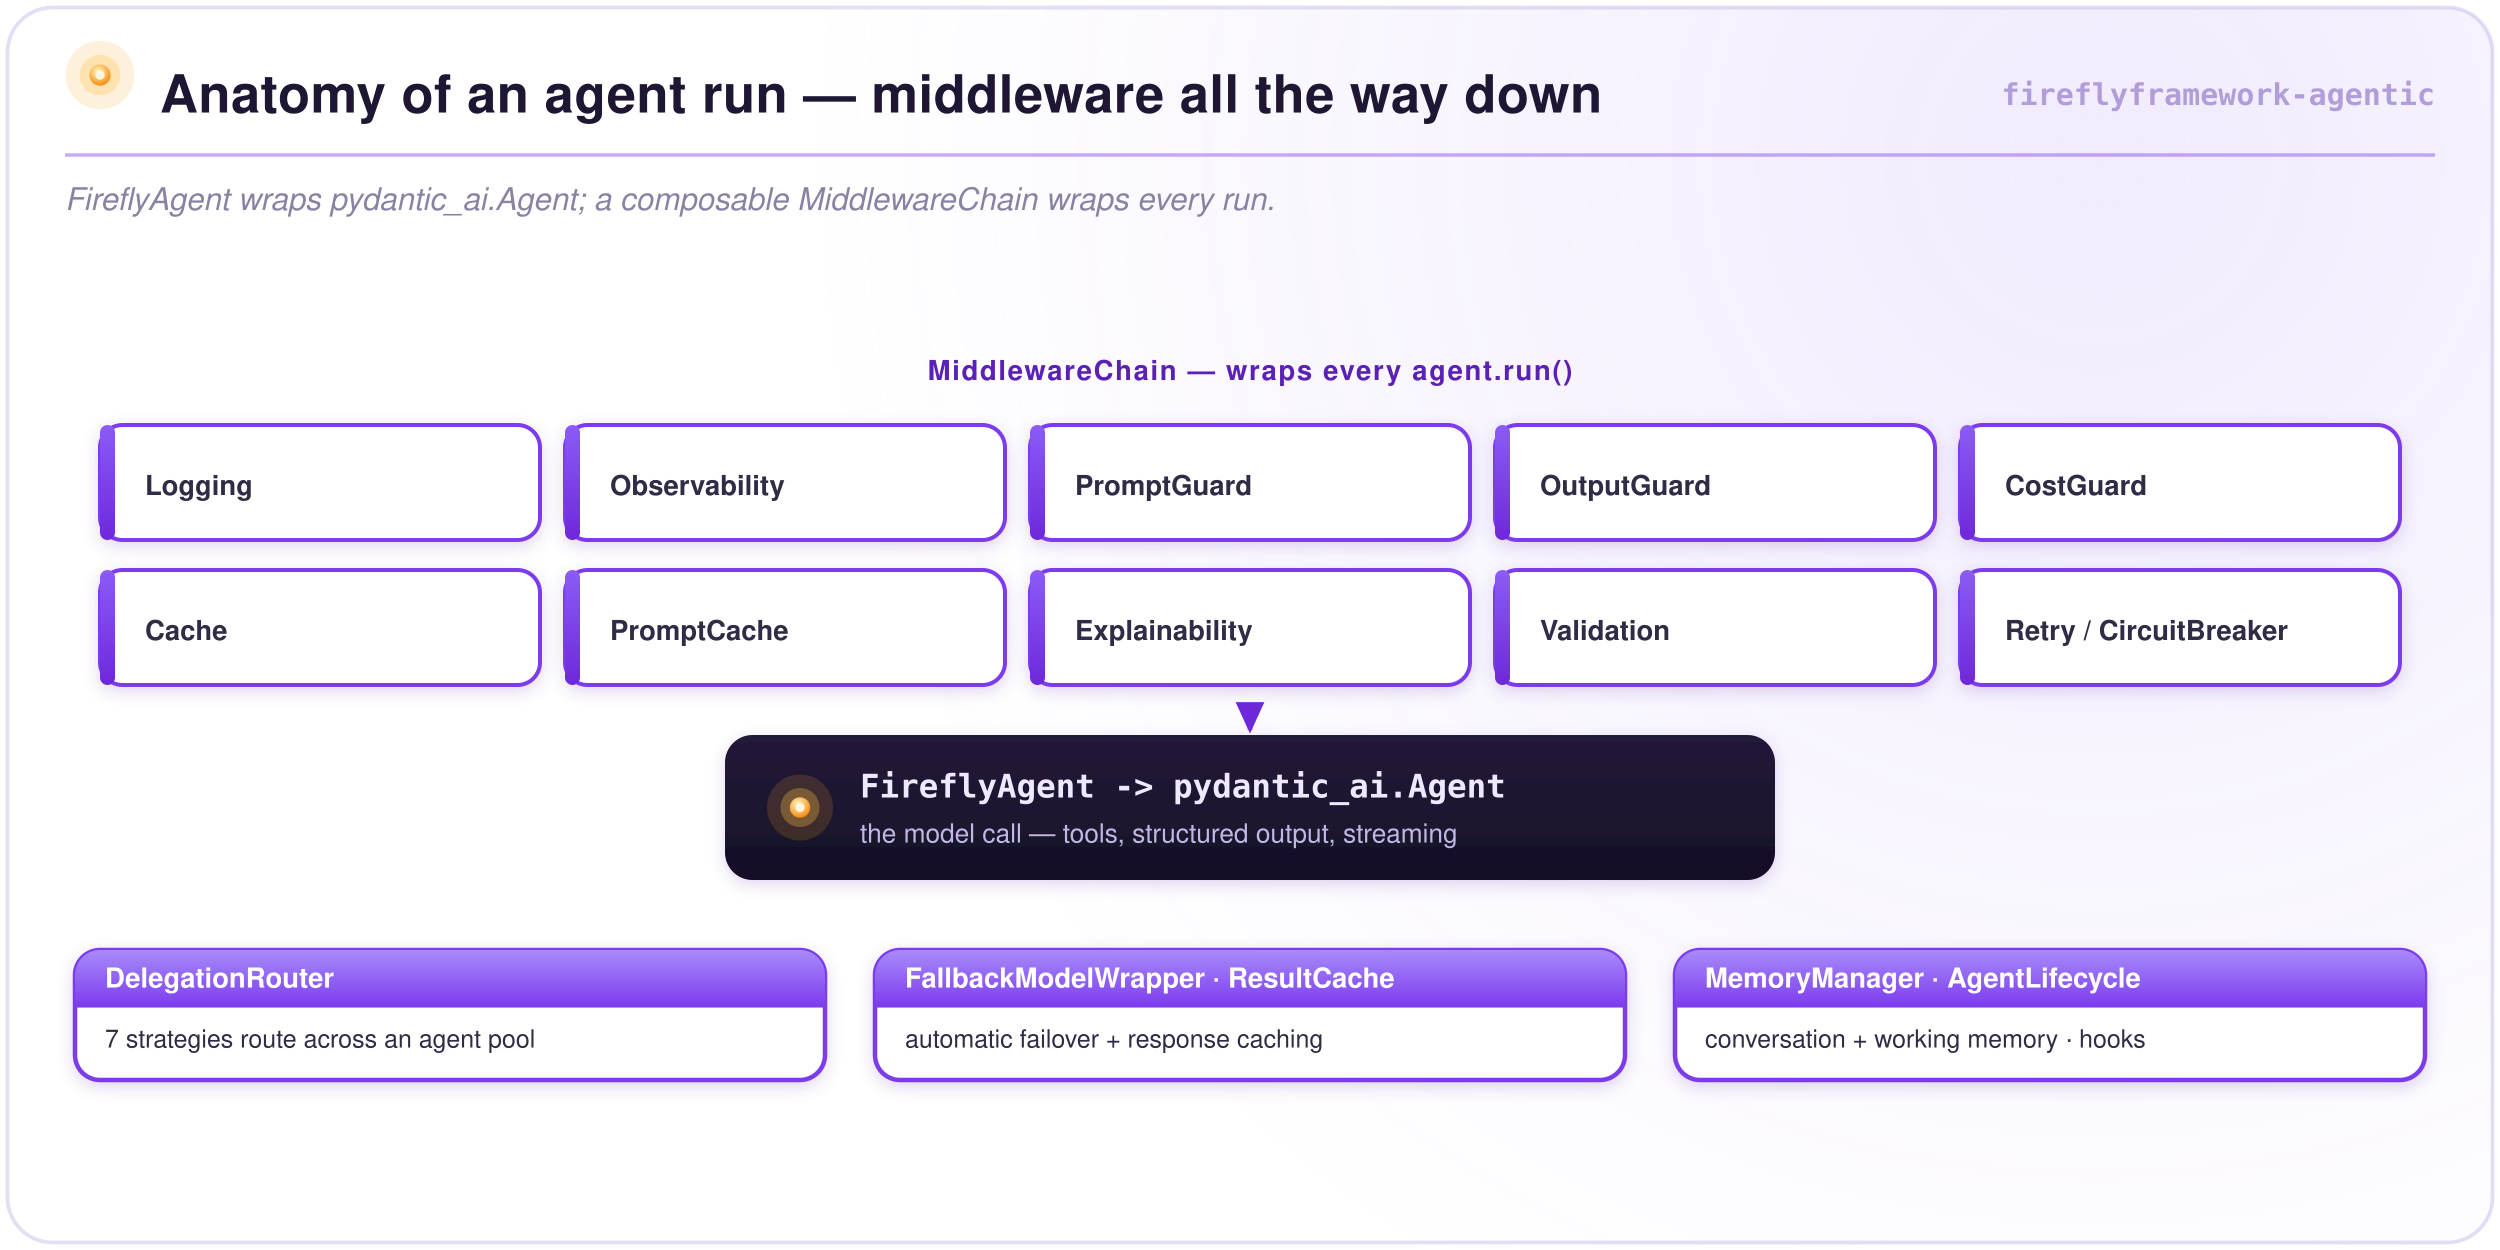
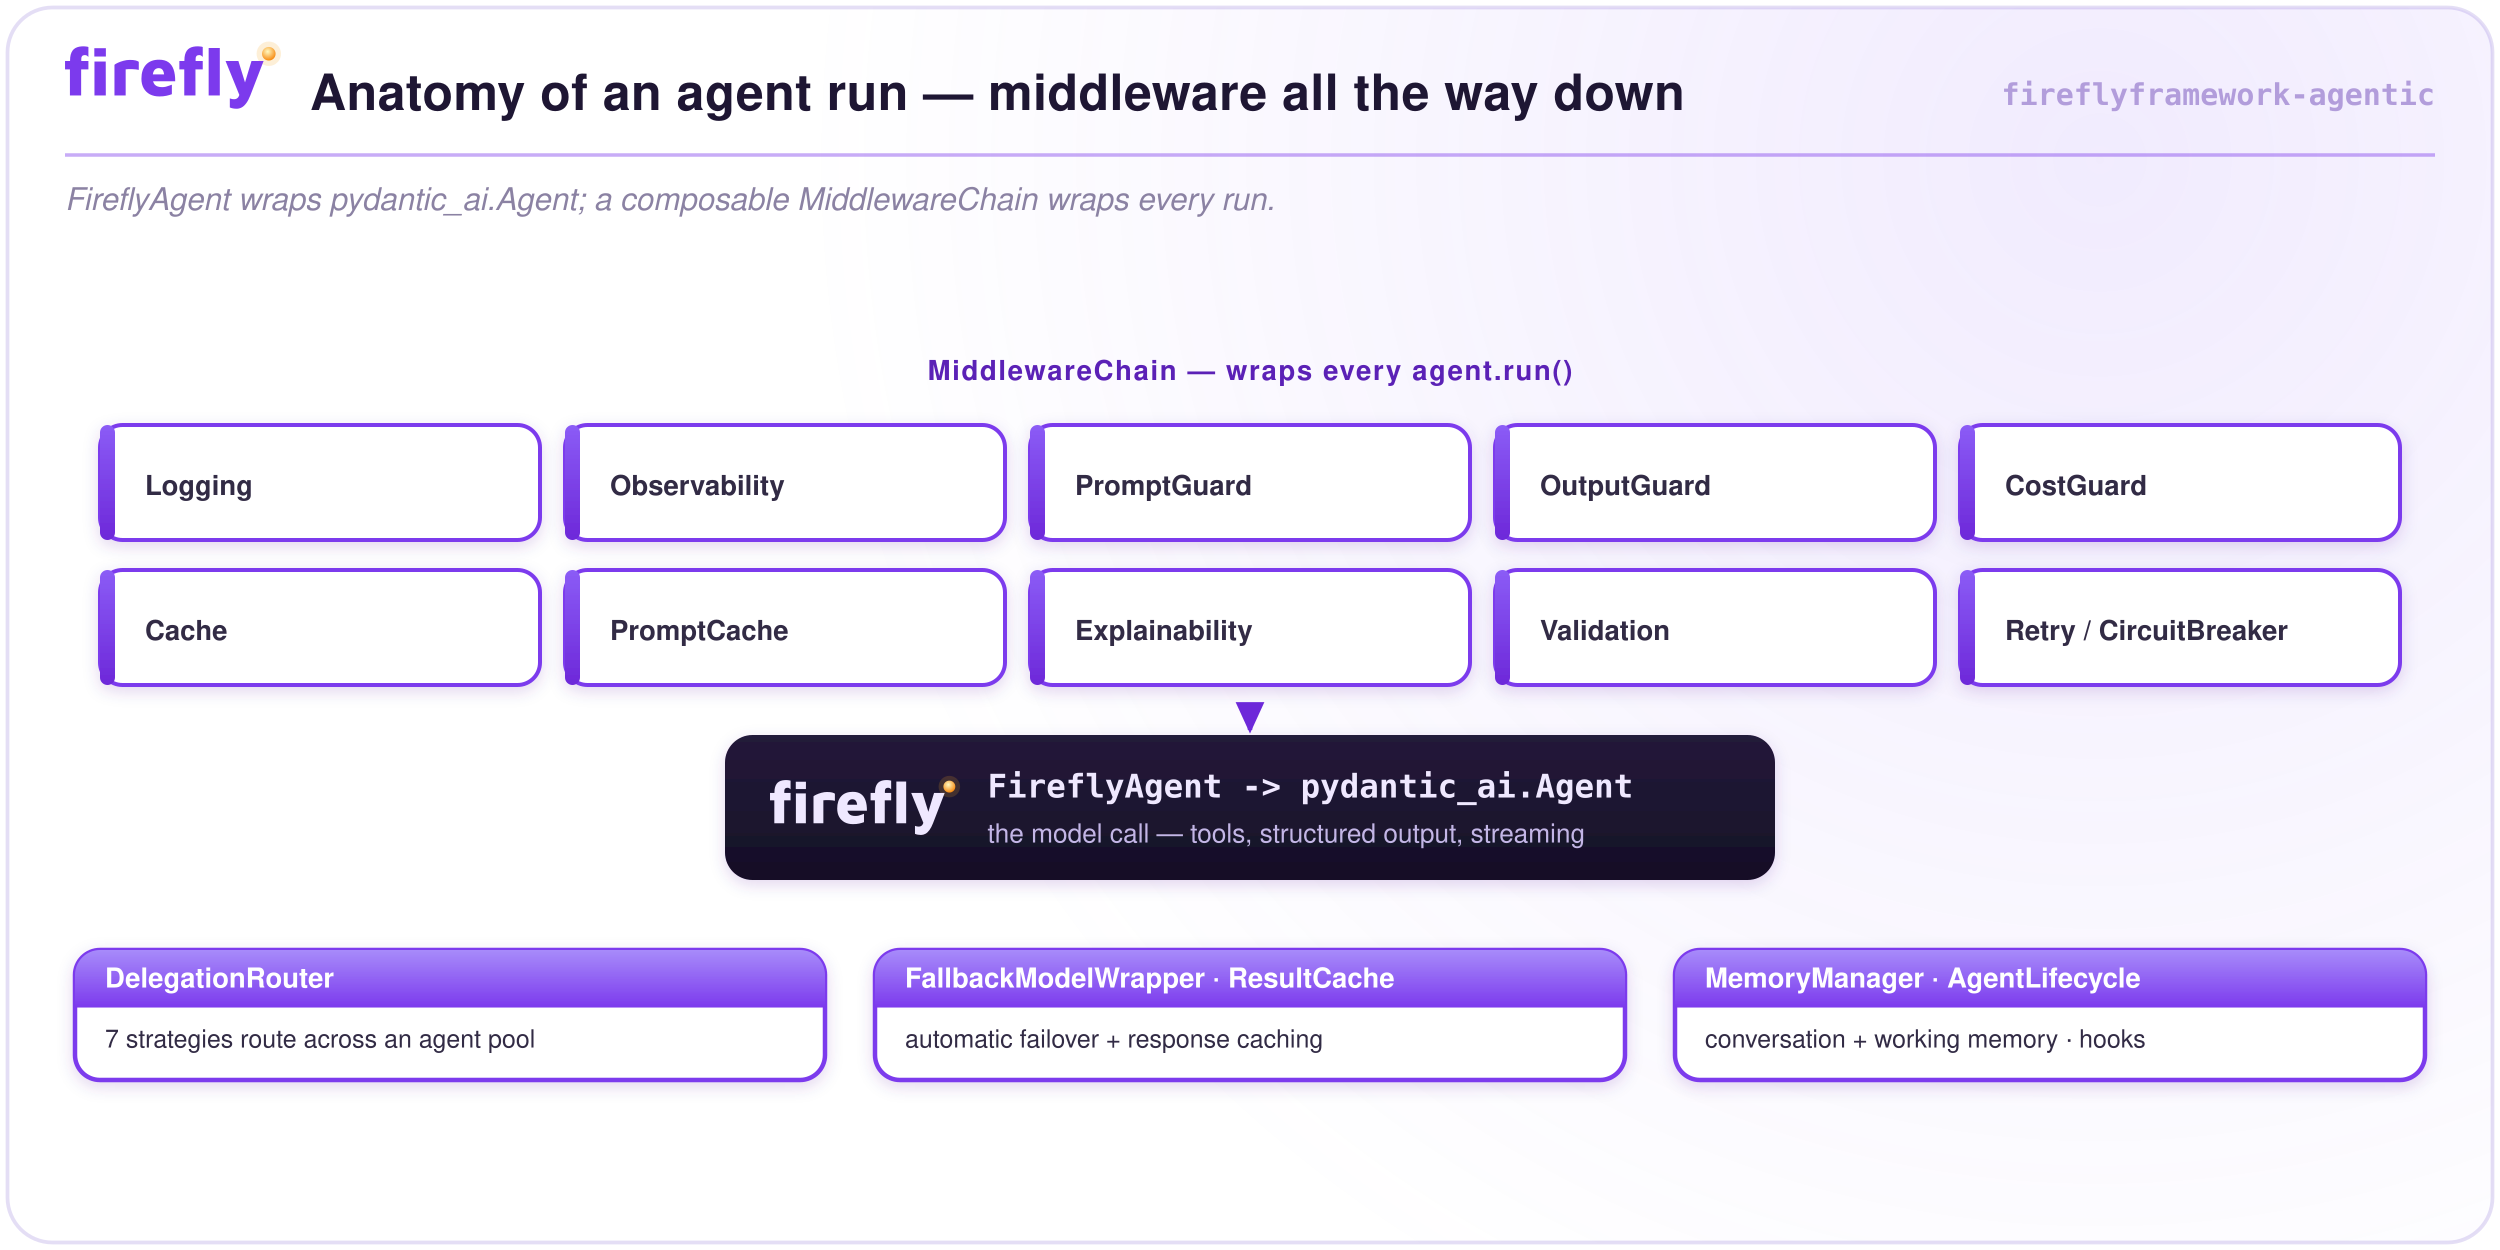
<svg xmlns="http://www.w3.org/2000/svg" width="1000" height="500" viewBox="0 0 1000 500" role="img" aria-label="Firefly Agentic agent anatomy: a FireflyAgent wrapping pydantic_ai.Agent inside a ten-stage middleware chain." font-family="-apple-system,'Segoe UI',Helvetica,Arial,sans-serif">
  <defs>
    <linearGradient id="hdr" x1="0" y1="0" x2="0" y2="1">
      <stop offset="0" stop-color="#8b5cf6" />
      <stop offset="1" stop-color="#6d28d9" />
    </linearGradient>
    <linearGradient id="door" x1="0" y1="0" x2="0" y2="1">
      <stop offset="0" stop-color="#a78bfa" />
      <stop offset="1" stop-color="#7c3aed" />
    </linearGradient>
    <linearGradient id="bed" x1="0" y1="0" x2="0" y2="1">
      <stop offset="0" stop-color="#241a3a" />
      <stop offset="1" stop-color="#150f26" />
    </linearGradient>
    <radialGradient id="amb" cx="840" cy="64" r="520" gradientUnits="userSpaceOnUse">
      <stop offset="0" stop-color="#8b5cf6" stop-opacity="0.12" />
      <stop offset="1" stop-color="#8b5cf6" stop-opacity="0" />
    </radialGradient>
    <filter id="sh" x="-25%" y="-25%" width="150%" height="170%">
      <feDropShadow dx="0" dy="2" stdDeviation="3.2" flood-color="#4c1d95" flood-opacity="0.16" />
    </filter>
    <marker id="arr" markerWidth="9" markerHeight="9" refX="6.2" refY="3.2" orient="auto">
      <path d="M0 0L7 3.2L0 6.4Z" fill="#6d28d9" />
    </marker>
    <marker id="arrb" markerWidth="9" markerHeight="9" refX="6.2" refY="3.2" orient="auto">
      <path d="M0 0L7 3.2L0 6.4Z" fill="#6366f1" />
    </marker>
    <marker id="arra" markerWidth="9" markerHeight="9" refX="6.2" refY="3.2" orient="auto">
      <path d="M0 0L7 3.2L0 6.4Z" fill="#c2722a" />
    </marker>
    <g id="fly">
      <circle r="8.5" fill="#a78bfa" opacity="0.10" />
      <circle r="4.6" fill="#c4b5fd" opacity="0.22" />
      <circle r="2.4" fill="#ddd6fe" opacity="0.75" />
      <circle r="1.2" fill="#f5f3ff" />
    </g>
    <g id="ffly">
      <circle r="8.5" fill="#f6a821" opacity="0.10" />
      <circle r="4.6" fill="#ffc24a" opacity="0.22" />
      <circle r="2.4" fill="#ffd980" opacity="0.78" />
      <circle r="1.2" fill="#fff6e0" />
    </g>
    <radialGradient id="dot" cx="42%" cy="34%" r="72%">
      <stop offset="0" stop-color="#FFF9C1" />
      <stop offset="1" stop-color="#F68000" />
    </radialGradient>
  </defs>
  <rect width="1000" height="500" fill="#ffffff" />
  <rect x="3" y="3" width="994" height="494" rx="18" fill="#ffffff" stroke="#e4def5" stroke-width="1.5" />
  <rect x="3" y="3" width="994" height="494" rx="18" fill="url(#amb)" />
-   <g transform="translate(40,30) scale(1.25)">
-     <circle r="11" fill="#f6a821" opacity="0.16" />
-     <circle r="6.5" fill="#ffc24a" opacity="0.30" />
-     <circle r="3.4" fill="url(#dot)" />
-     <circle r="1.5" fill="#fff6e0" />
+   <circle cx="107.52" cy="21.50" r="4.89" fill="#f6a821" opacity="0.18" />
+   <g transform="translate(25.28,11.90) scale(0.1812)">
+     <path d="M14.85 145V87.55H4.05V68.95H15.15V67.6C15.15 62.8 15.6 58.65 16.5 55.15C17.5 51.55 18.85 48.55 20.55 46.15C22.25 43.75 24.35 41.85 26.85 40.45C29.35 39.05 32.1 38.05 35.1 37.45C38.2 36.85 41.55 36.55 45.15 36.55C46.75 36.55 48.55 36.7 50.55 37C52.65 37.2 54.35 37.55 55.65 38.05V59.95C54.55 58.75 53.45 57.8 52.35 57.1C51.25 56.3 49.65 55.9 47.55 55.9C46.35 55.9 45.25 56.1 44.25 56.5C43.35 56.8 42.55 57.3 41.85 58C41.25 58.6 40.75 59.45 40.35 60.55C40.05 61.65 39.9 62.9 39.9 64.3V68.95H55.65V87.55H39.6V145H14.85ZM69 145V70.15H93.9L94.05 145H69ZM68.7 59.2V40.75H94.2V59.2H68.7ZM113.161 145V77.35C114.661 75.95 117.211 74.45 120.811 72.85C124.411 71.15 128.511 69.7 133.111 68.5C137.811 67.2 142.411 66.55 146.911 66.55C152.411 66.55 156.711 66.95 159.811 67.75C162.911 68.55 165.261 69.55 166.861 70.75V88.6C165.261 88.2 163.161 87.85 160.561 87.55C157.961 87.25 155.211 87.05 152.311 86.95C149.411 86.85 146.661 86.85 144.061 86.95C141.561 87.05 139.511 87.2 137.911 87.4V145H113.161ZM212.128 147.25C204.328 147.25 197.428 145.7 191.428 142.6C185.528 139.4 180.928 134.9 177.628 129.1C174.328 123.2 172.678 116.25 172.678 108.25C172.678 94.95 176.028 84.6 182.728 77.2C189.428 69.8 199.078 66.1 211.678 66.1C220.078 66.1 226.878 67.9 232.078 71.5C237.278 75.1 241.128 80.45 243.628 87.55C246.128 94.65 247.328 103.35 247.228 113.65H189.928L186.928 98.5H226.228L223.228 106.6C223.128 98.5 222.078 92.85 220.078 89.65C218.178 86.35 214.978 84.7 210.478 84.7C208.078 84.7 205.878 85.4 203.878 86.8C201.878 88.1 200.278 90.25 199.078 93.25C197.978 96.25 197.428 100.3 197.428 105.4C197.428 112.3 199.028 117.6 202.228 121.3C205.528 124.9 210.928 126.7 218.428 126.7C221.128 126.7 223.828 126.4 226.528 125.8C229.228 125.1 231.728 124.3 234.028 123.4C236.328 122.5 238.278 121.8 239.878 121.3V142.3C236.378 143.6 232.378 144.75 227.878 145.75C223.478 146.75 218.228 147.25 212.128 147.25ZM267.243 145V87.55H256.443V68.95H267.543V67.6C267.543 62.8 267.993 58.65 268.893 55.15C269.893 51.55 271.243 48.55 272.943 46.15C274.643 43.75 276.743 41.85 279.243 40.45C281.743 39.05 284.493 38.05 287.493 37.45C290.593 36.85 293.943 36.55 297.543 36.55C299.143 36.55 300.943 36.7 302.943 37C305.043 37.2 306.743 37.55 308.043 38.05V59.95C306.943 58.75 305.843 57.8 304.743 57.1C303.643 56.3 302.043 55.9 299.943 55.9C298.743 55.9 297.643 56.1 296.643 56.5C295.743 56.8 294.943 57.3 294.243 58C293.643 58.6 293.143 59.45 292.743 60.55C292.443 61.65 292.293 62.9 292.293 64.3V68.95H308.043V87.55H291.993V145H267.243ZM345.693 145H321.093V40.3H345.693V145ZM382.828 174.4C380.128 174.4 377.428 174.15 374.728 173.65C372.128 173.15 369.828 172.45 367.828 171.55V151.6C369.728 152.2 371.378 152.65 372.778 152.95C374.278 153.25 375.778 153.4 377.278 153.4C379.578 153.4 381.628 152.85 383.428 151.75C385.228 150.75 386.728 148.95 387.928 146.35C389.128 143.75 389.978 140 390.478 135.1L391.078 149.5L358.378 68.95H386.728L402.478 119.95H400.228L415.678 68.95H442.378L413.128 144.85C410.328 152.05 407.328 157.8 404.128 162.1C400.928 166.5 397.528 169.65 393.928 171.55C390.328 173.45 386.628 174.4 382.828 174.4Z" fill="#7c3aed" />
  </g>
-   <text x="64" y="45" font-size="21" font-weight="800" fill="#1e1633" font-family="-apple-system,'Segoe UI',Helvetica,Arial,sans-serif" letter-spacing="0.2">Anatomy of an agent run — middleware all the way down</text>
+   <circle cx="107.52" cy="21.50" r="2.72" fill="url(#dot)" />
+   <text x="124" y="44" font-size="20" font-weight="800" fill="#1e1633" font-family="-apple-system,'Segoe UI',Helvetica,Arial,sans-serif" letter-spacing="0.2">Anatomy of an agent run — middleware all the way down</text>
  <text x="974" y="42" text-anchor="end" font-size="12" font-weight="600" fill="#b29ddb" font-family="ui-monospace,'SF Mono',Menlo,Consolas,monospace">fireflyframework-agentic</text>
  <line x1="26" y1="62" x2="974" y2="62" stroke="#7c3aed" stroke-width="1.4" opacity="0.42" />
  <text x="26" y="84" font-size="12.5" font-style="italic" fill="#8b82a3" font-family="-apple-system,'Segoe UI',Helvetica,Arial,sans-serif">FireflyAgent wraps pydantic_ai.Agent; a composable MiddlewareChain wraps every run.</text>
  <text x="500" y="152" text-anchor="middle" font-size="11" font-weight="700" fill="#5b21b6" letter-spacing="0.06em">MiddlewareChain — wraps every agent.run()</text>
  <g filter="url(#sh)">
    <rect x="40.0" y="170" width="176" height="46" rx="9" fill="#ffffff" stroke="#7c3aed" stroke-width="1.6" />
    <rect x="40.0" y="170" width="6" height="46" rx="3" fill="url(#hdr)" />
  </g>
  <text x="58.0" y="198" font-size="11" font-weight="600" fill="#322b45" font-family="-apple-system,'Segoe UI',Helvetica,Arial,sans-serif">Logging</text>
  <g filter="url(#sh)">
    <rect x="226.0" y="170" width="176" height="46" rx="9" fill="#ffffff" stroke="#7c3aed" stroke-width="1.6" />
    <rect x="226.0" y="170" width="6" height="46" rx="3" fill="url(#hdr)" />
  </g>
  <text x="244.0" y="198" font-size="11" font-weight="600" fill="#322b45" font-family="-apple-system,'Segoe UI',Helvetica,Arial,sans-serif">Observability</text>
  <g filter="url(#sh)">
    <rect x="412.0" y="170" width="176" height="46" rx="9" fill="#ffffff" stroke="#7c3aed" stroke-width="1.6" />
    <rect x="412.0" y="170" width="6" height="46" rx="3" fill="url(#hdr)" />
  </g>
  <text x="430.0" y="198" font-size="11" font-weight="600" fill="#322b45" font-family="-apple-system,'Segoe UI',Helvetica,Arial,sans-serif">PromptGuard</text>
  <g filter="url(#sh)">
    <rect x="598.0" y="170" width="176" height="46" rx="9" fill="#ffffff" stroke="#7c3aed" stroke-width="1.6" />
    <rect x="598.0" y="170" width="6" height="46" rx="3" fill="url(#hdr)" />
  </g>
  <text x="616.0" y="198" font-size="11" font-weight="600" fill="#322b45" font-family="-apple-system,'Segoe UI',Helvetica,Arial,sans-serif">OutputGuard</text>
  <g filter="url(#sh)">
    <rect x="784.0" y="170" width="176" height="46" rx="9" fill="#ffffff" stroke="#7c3aed" stroke-width="1.6" />
    <rect x="784.0" y="170" width="6" height="46" rx="3" fill="url(#hdr)" />
  </g>
  <text x="802.0" y="198" font-size="11" font-weight="600" fill="#322b45" font-family="-apple-system,'Segoe UI',Helvetica,Arial,sans-serif">CostGuard</text>
  <g filter="url(#sh)">
    <rect x="40.0" y="228" width="176" height="46" rx="9" fill="#ffffff" stroke="#7c3aed" stroke-width="1.6" />
    <rect x="40.0" y="228" width="6" height="46" rx="3" fill="url(#hdr)" />
  </g>
  <text x="58.0" y="256" font-size="11" font-weight="600" fill="#322b45" font-family="-apple-system,'Segoe UI',Helvetica,Arial,sans-serif">Cache</text>
  <g filter="url(#sh)">
    <rect x="226.0" y="228" width="176" height="46" rx="9" fill="#ffffff" stroke="#7c3aed" stroke-width="1.6" />
    <rect x="226.0" y="228" width="6" height="46" rx="3" fill="url(#hdr)" />
  </g>
  <text x="244.0" y="256" font-size="11" font-weight="600" fill="#322b45" font-family="-apple-system,'Segoe UI',Helvetica,Arial,sans-serif">PromptCache</text>
  <g filter="url(#sh)">
    <rect x="412.0" y="228" width="176" height="46" rx="9" fill="#ffffff" stroke="#7c3aed" stroke-width="1.6" />
    <rect x="412.0" y="228" width="6" height="46" rx="3" fill="url(#hdr)" />
  </g>
  <text x="430.0" y="256" font-size="11" font-weight="600" fill="#322b45" font-family="-apple-system,'Segoe UI',Helvetica,Arial,sans-serif">Explainability</text>
  <g filter="url(#sh)">
    <rect x="598.0" y="228" width="176" height="46" rx="9" fill="#ffffff" stroke="#7c3aed" stroke-width="1.6" />
    <rect x="598.0" y="228" width="6" height="46" rx="3" fill="url(#hdr)" />
  </g>
  <text x="616.0" y="256" font-size="11" font-weight="600" fill="#322b45" font-family="-apple-system,'Segoe UI',Helvetica,Arial,sans-serif">Validation</text>
  <g filter="url(#sh)">
    <rect x="784.0" y="228" width="176" height="46" rx="9" fill="#ffffff" stroke="#7c3aed" stroke-width="1.6" />
    <rect x="784.0" y="228" width="6" height="46" rx="3" fill="url(#hdr)" />
  </g>
  <text x="802.0" y="256" font-size="11" font-weight="600" fill="#322b45" font-family="-apple-system,'Segoe UI',Helvetica,Arial,sans-serif">Retry / CircuitBreaker</text>
  <g filter="url(#sh)">
    <rect x="290.0" y="294" width="420" height="58" rx="11" fill="url(#bed)" />
  </g>
-   <g transform="translate(320.0,323) scale(1.2)">
-     <circle r="11" fill="#f6a821" opacity="0.16" />
-     <circle r="6.5" fill="#ffc24a" opacity="0.30" />
-     <circle r="3.4" fill="url(#dot)" />
-     <circle r="1.5" fill="#fff6e0" />
+   <circle cx="379.74" cy="314.64" r="4.30" fill="#f6a821" opacity="0.18" />
+   <g transform="translate(307.36,306.19) scale(0.1594)">
+     <path d="M14.85 145V87.55H4.05V68.95H15.15V67.6C15.15 62.8 15.6 58.65 16.5 55.15C17.5 51.55 18.85 48.55 20.55 46.15C22.25 43.75 24.35 41.85 26.85 40.45C29.35 39.05 32.1 38.05 35.1 37.45C38.2 36.85 41.55 36.55 45.15 36.55C46.75 36.55 48.55 36.7 50.55 37C52.65 37.2 54.35 37.55 55.65 38.05V59.95C54.55 58.75 53.45 57.8 52.35 57.1C51.25 56.3 49.65 55.9 47.55 55.9C46.35 55.9 45.25 56.1 44.25 56.5C43.35 56.8 42.55 57.3 41.85 58C41.25 58.6 40.75 59.45 40.35 60.55C40.05 61.65 39.9 62.9 39.9 64.3V68.95H55.65V87.55H39.6V145H14.85ZM69 145V70.15H93.9L94.05 145H69ZM68.7 59.2V40.75H94.2V59.2H68.7ZM113.161 145V77.35C114.661 75.95 117.211 74.45 120.811 72.85C124.411 71.15 128.511 69.7 133.111 68.5C137.811 67.2 142.411 66.55 146.911 66.55C152.411 66.55 156.711 66.95 159.811 67.75C162.911 68.55 165.261 69.55 166.861 70.75V88.6C165.261 88.2 163.161 87.85 160.561 87.55C157.961 87.25 155.211 87.05 152.311 86.95C149.411 86.85 146.661 86.85 144.061 86.95C141.561 87.05 139.511 87.2 137.911 87.4V145H113.161ZM212.128 147.25C204.328 147.25 197.428 145.7 191.428 142.6C185.528 139.4 180.928 134.9 177.628 129.1C174.328 123.2 172.678 116.25 172.678 108.25C172.678 94.95 176.028 84.6 182.728 77.2C189.428 69.8 199.078 66.1 211.678 66.1C220.078 66.1 226.878 67.9 232.078 71.5C237.278 75.1 241.128 80.45 243.628 87.55C246.128 94.65 247.328 103.35 247.228 113.65H189.928L186.928 98.5H226.228L223.228 106.6C223.128 98.5 222.078 92.85 220.078 89.65C218.178 86.35 214.978 84.7 210.478 84.7C208.078 84.7 205.878 85.4 203.878 86.8C201.878 88.1 200.278 90.25 199.078 93.25C197.978 96.25 197.428 100.3 197.428 105.4C197.428 112.3 199.028 117.6 202.228 121.3C205.528 124.9 210.928 126.7 218.428 126.7C221.128 126.7 223.828 126.4 226.528 125.8C229.228 125.1 231.728 124.3 234.028 123.4C236.328 122.5 238.278 121.8 239.878 121.3V142.3C236.378 143.6 232.378 144.75 227.878 145.75C223.478 146.75 218.228 147.25 212.128 147.25ZM267.243 145V87.55H256.443V68.95H267.543V67.6C267.543 62.8 267.993 58.65 268.893 55.15C269.893 51.55 271.243 48.55 272.943 46.15C274.643 43.75 276.743 41.85 279.243 40.45C281.743 39.05 284.493 38.05 287.493 37.45C290.593 36.85 293.943 36.55 297.543 36.55C299.143 36.55 300.943 36.7 302.943 37C305.043 37.2 306.743 37.55 308.043 38.05V59.95C306.943 58.75 305.843 57.8 304.743 57.1C303.643 56.3 302.043 55.9 299.943 55.9C298.743 55.9 297.643 56.1 296.643 56.5C295.743 56.8 294.943 57.3 294.243 58C293.643 58.6 293.143 59.45 292.743 60.55C292.443 61.65 292.293 62.9 292.293 64.3V68.95H308.043V87.55H291.993V145H267.243ZM345.693 145H321.093V40.3H345.693V145ZM382.828 174.4C380.128 174.4 377.428 174.15 374.728 173.65C372.128 173.15 369.828 172.45 367.828 171.55V151.6C369.728 152.2 371.378 152.65 372.778 152.95C374.278 153.25 375.778 153.4 377.278 153.4C379.578 153.4 381.628 152.85 383.428 151.75C385.228 150.75 386.728 148.95 387.928 146.35C389.128 143.75 389.978 140 390.478 135.1L391.078 149.5L358.378 68.95H386.728L402.478 119.95H400.228L415.678 68.95H442.378L413.128 144.85C410.328 152.05 407.328 157.8 404.128 162.1C400.928 166.5 397.528 169.65 393.928 171.55C390.328 173.45 386.628 174.4 382.828 174.4Z" fill="#efe8ff" />
  </g>
-   <text x="344.0" y="319" font-size="13" font-weight="800" fill="#efe8ff" font-family="ui-monospace,'SF Mono',Menlo,Consolas,monospace">FireflyAgent  -&gt;  pydantic_ai.Agent</text>
-   <text x="344.0" y="337" font-size="10.5" fill="#c3b6e6">the model call — tools, structured output, streaming</text>
+   <circle cx="379.74" cy="314.64" r="2.39" fill="url(#dot)" />
+   <text x="395" y="319" font-size="13" font-weight="800" fill="#efe8ff" font-family="ui-monospace,'SF Mono',Menlo,Consolas,monospace">FireflyAgent  -&gt;  pydantic_ai.Agent</text>
+   <text x="395" y="337" font-size="10.5" fill="#c3b6e6">the model call — tools, structured output, streaming</text>
  <line x1="500.0" y1="282.0" x2="500.0" y2="292.0" stroke="#6d28d9" stroke-width="1.8" marker-end="url(#arr)" />
  <g filter="url(#sh)">
    <rect x="30.0" y="380.0" width="300.0" height="52" rx="10" fill="#ffffff" stroke="#7c3aed" stroke-width="1.8" />
    <path d="M30.0 390a10 10 0 0 1 10 -10h280.0a10 10 0 0 1 10 10v13H30.0Z" fill="url(#door)" />
  </g>
  <text x="42.0" y="395" font-size="11" font-weight="700" fill="#fff" font-family="-apple-system,'Segoe UI',Helvetica,Arial,sans-serif">DelegationRouter</text>
  <text x="42.0" y="419" font-size="10" fill="#322b45" font-family="-apple-system,'Segoe UI',Helvetica,Arial,sans-serif">7 strategies route across an agent pool</text>
  <g filter="url(#sh)">
    <rect x="350.0" y="380.0" width="300.0" height="52" rx="10" fill="#ffffff" stroke="#7c3aed" stroke-width="1.8" />
    <path d="M350.0 390a10 10 0 0 1 10 -10h280.0a10 10 0 0 1 10 10v13H350.0Z" fill="url(#door)" />
  </g>
  <text x="362.0" y="395" font-size="11" font-weight="700" fill="#fff" font-family="-apple-system,'Segoe UI',Helvetica,Arial,sans-serif">FallbackModelWrapper · ResultCache</text>
  <text x="362.0" y="419" font-size="10" fill="#322b45" font-family="-apple-system,'Segoe UI',Helvetica,Arial,sans-serif">automatic failover + response caching</text>
  <g filter="url(#sh)">
    <rect x="670.0" y="380.0" width="300.0" height="52" rx="10" fill="#ffffff" stroke="#7c3aed" stroke-width="1.8" />
    <path d="M670.0 390a10 10 0 0 1 10 -10h280.0a10 10 0 0 1 10 10v13H670.0Z" fill="url(#door)" />
  </g>
  <text x="682.0" y="395" font-size="11" font-weight="700" fill="#fff" font-family="-apple-system,'Segoe UI',Helvetica,Arial,sans-serif">MemoryManager · AgentLifecycle</text>
  <text x="682.0" y="419" font-size="10" fill="#322b45" font-family="-apple-system,'Segoe UI',Helvetica,Arial,sans-serif">conversation + working memory · hooks</text>
</svg>
